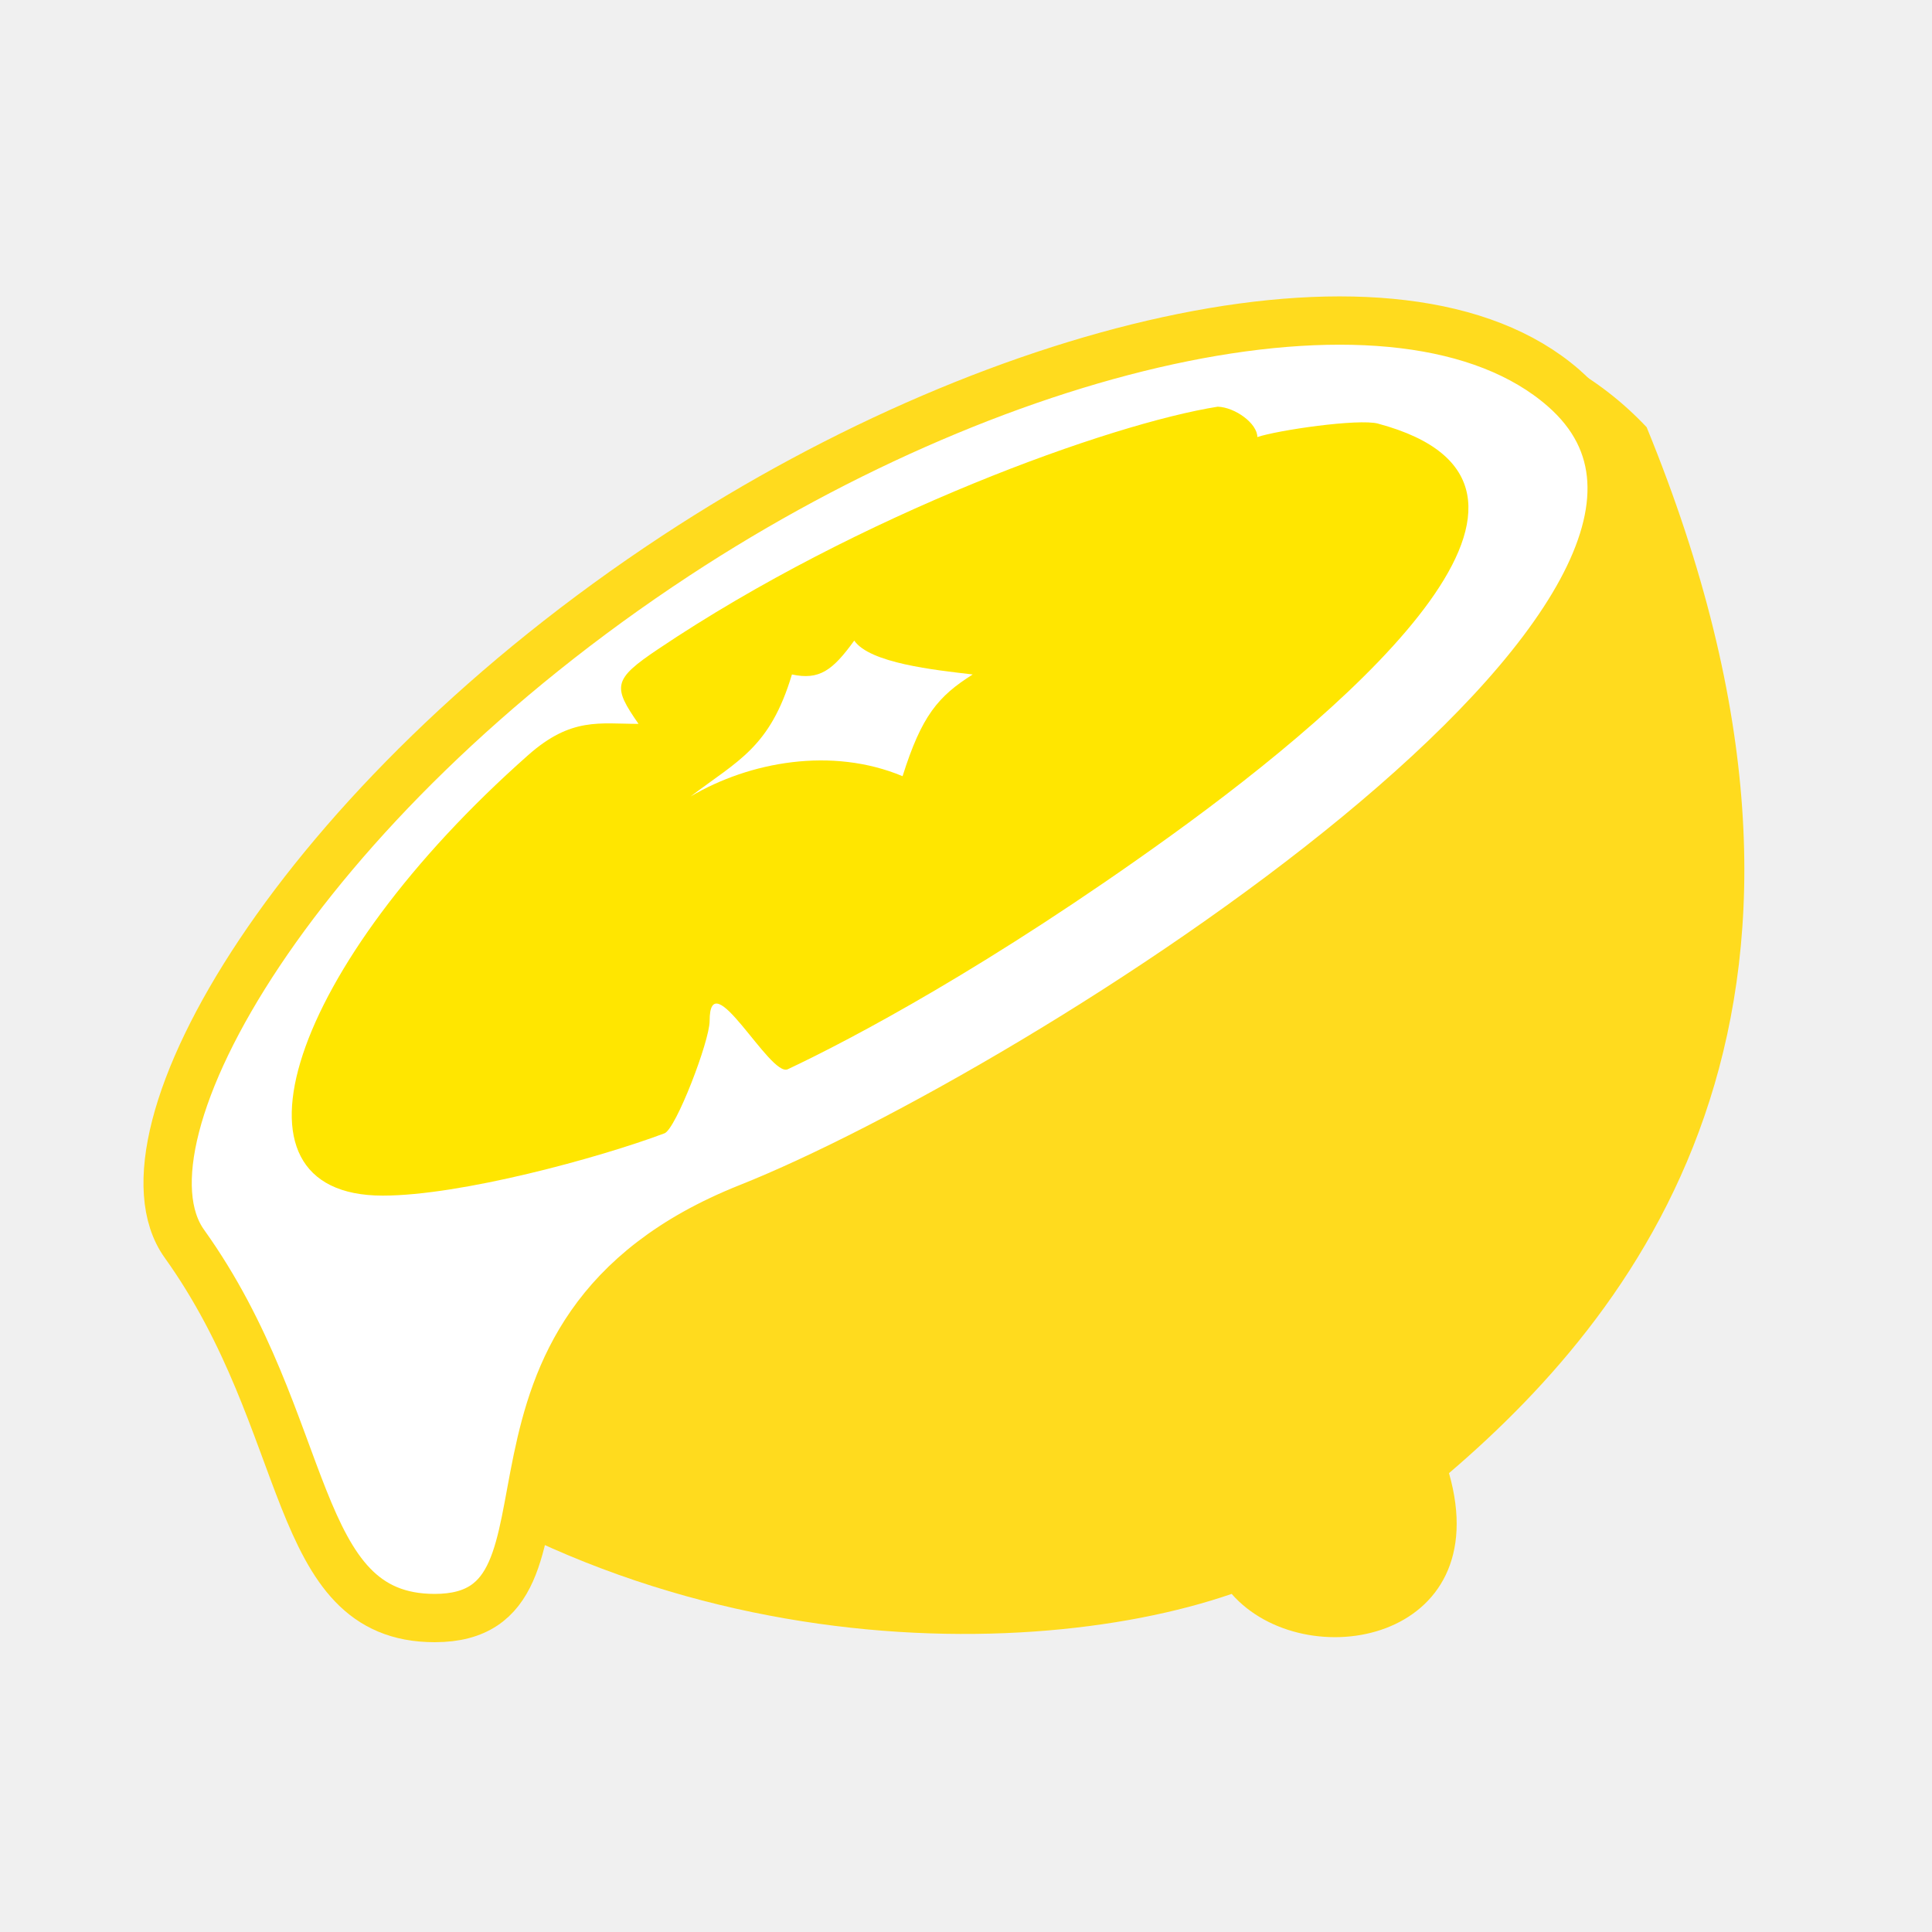
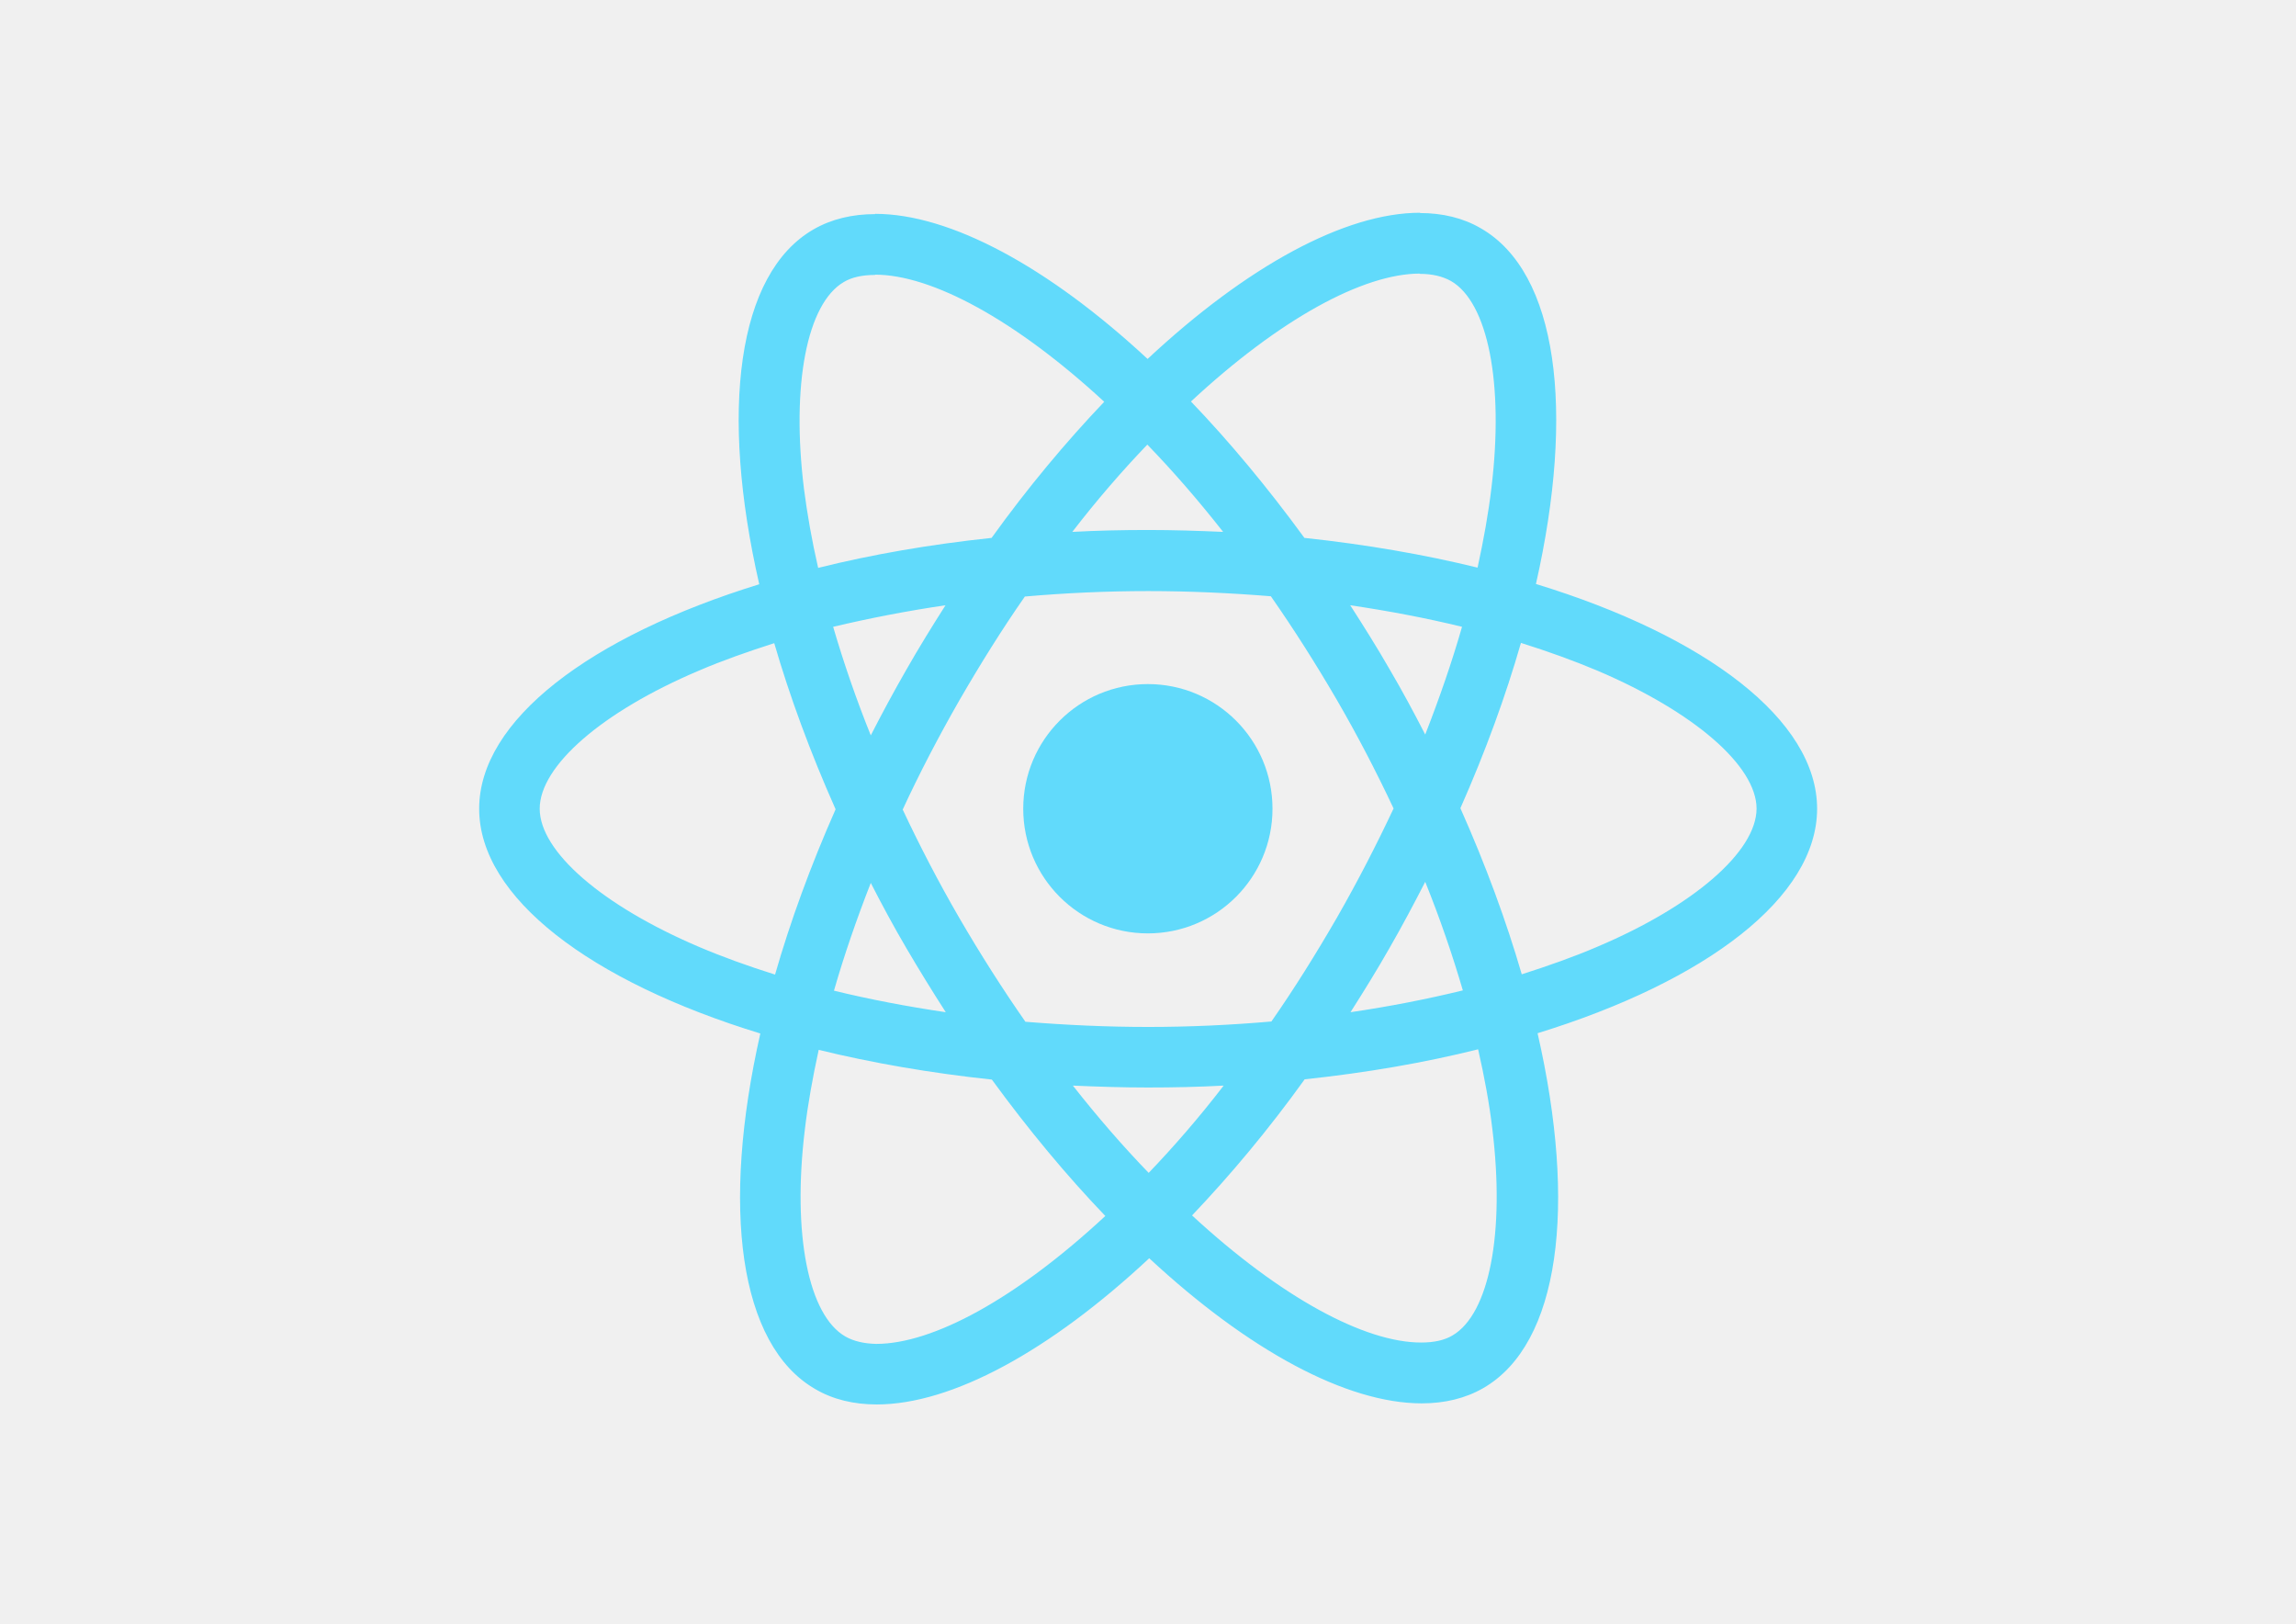
- <svg xmlns="http://www.w3.org/2000/svg" width="40" height="40" fill="none">
-   <path d="M34.092 8.845C38.929 20.652 34.092 27 30 30.5c1 3.5-2.986 4.222-4.5 2.5-4.457 1.537-13.512 1.487-20-5C2 24.5 4.73 16.714 14 11.5c8-4.5 16-7 20.092-2.655Z" fill="#FFDB1E" />
-   <path d="M14 11.5c6.848-4.497 15.025-6.38 18.368-3.47C37.5 12.5 21.5 22.612 15.5 25c-6.5 2.587-3 8.5-6.5 8.5-3 0-2.5-4-5.183-7.75C2.232 23.535 6.16 16.648 14 11.5Z" fill="#fff" stroke="#FFDB1E" />
-   <path d="M28.535 8.772c4.645 1.25-.365 5.695-4.303 8.536-3.732 2.692-6.606 4.21-7.923 4.83-.366.173-1.617-2.252-1.617-1 0 .417-.7 2.238-.934 2.326-1.365.512-4.223 1.29-5.835 1.29-3.491 0-1.923-4.754 3.014-9.122.892-.789 1.478-.645 2.283-.645-.537-.773-.534-.917.403-1.546C17.79 10.64 23 8.77 25.212 8.42c.366.014.82.35.82.629.41-.14 2.095-.388 2.503-.278Z" fill="#FFE600" />
-   <path d="M14.297 16.49c.985-.747 1.644-1.01 2.099-2.526.566.121.841-.08 1.29-.701.324.466 1.657.608 2.453.701-.715.451-1.057.852-1.452 2.106-1.464-.611-3.167-.302-4.39.42Z" fill="#fff" />
+ <svg xmlns="http://www.w3.org/2000/svg" viewBox="0 0 841.9 595.3">
+   <g fill="#61DAFB">
+     <path d="M666.3 296.5c0-32.5-40.7-63.3-103.1-82.4 14.4-63.6 8-114.2-20.2-130.4-6.5-3.8-14.1-5.6-22.4-5.6v22.3c4.6 0 8.3.9 11.4 2.6 13.6 7.8 19.5 37.5 14.9 75.7-1.1 9.4-2.9 19.3-5.1 29.4-19.6-4.8-41-8.5-63.5-10.9-13.5-18.5-27.5-35.3-41.6-50 32.6-30.3 63.2-46.9 84-46.9V78c-27.5 0-63.5 19.6-99.9 53.6-36.4-33.8-72.4-53.2-99.9-53.2v22.3c20.7 0 51.4 16.5 84 46.6-14 14.7-28 31.4-41.3 49.9-22.6 2.4-44 6.1-63.6 11-2.3-10-4-19.7-5.2-29-4.7-38.2 1.1-67.9 14.6-75.8 3-1.8 6.9-2.6 11.5-2.6V78.5c-8.4 0-16 1.8-22.6 5.6-28.1 16.2-34.4 66.7-19.9 130.1-62.2 19.2-102.7 49.9-102.7 82.3 0 32.5 40.7 63.3 103.1 82.4-14.4 63.6-8 114.2 20.2 130.4 6.5 3.8 14.1 5.6 22.5 5.6 27.5 0 63.5-19.6 99.9-53.6 36.4 33.8 72.4 53.2 99.9 53.2 8.4 0 16-1.8 22.6-5.6 28.1-16.2 34.4-66.7 19.9-130.1 62-19.1 102.5-49.9 102.5-82.3zm-130.2-66.7c-3.7 12.9-8.3 26.2-13.5 39.5-4.1-8-8.4-16-13.1-24-4.6-8-9.5-15.8-14.4-23.4 14.2 2.1 27.9 4.7 41 7.9zm-45.8 106.5c-7.8 13.5-15.8 26.3-24.1 38.2-14.9 1.3-30 2-45.2 2-15.1 0-30.2-.7-45-1.9-8.3-11.9-16.4-24.6-24.2-38-7.6-13.1-14.5-26.4-20.8-39.8 6.2-13.4 13.2-26.8 20.7-39.9 7.8-13.5 15.8-26.3 24.1-38.2 14.9-1.3 30-2 45.2-2 15.1 0 30.2.7 45 1.9 8.3 11.9 16.4 24.6 24.2 38 7.6 13.1 14.5 26.4 20.8 39.8-6.3 13.4-13.2 26.8-20.7 39.9zm32.3-13c5.4 13.4 10 26.8 13.8 39.8-13.1 3.2-26.9 5.9-41.2 8 4.9-7.7 9.8-15.6 14.4-23.7 4.6-8 8.9-16.1 13-24.1zM421.2 430c-9.3-9.6-18.6-20.3-27.8-32 9 .4 18.2.7 27.5.7 9.4 0 18.7-.2 27.8-.7-9 11.7-18.3 22.4-27.5 32zm-74.4-58.9c-14.2-2.1-27.9-4.7-41-7.9 3.7-12.9 8.3-26.2 13.5-39.5 4.1 8 8.4 16 13.1 24 4.7 8 9.5 15.8 14.4 23.4zM420.7 163c9.3 9.6 18.6 20.3 27.8 32-9-.4-18.2-.7-27.5-.7-9.4 0-18.7.2-27.8.7 9-11.7 18.3-22.4 27.5-32zm-74 58.9c-4.9 7.7-9.8 15.6-14.4 23.7-4.6 8-8.9 16-13 24-5.4-13.4-10-26.8-13.8-39.8 13.1-3.1 26.9-5.8 41.2-7.9zm-90.5 125.2c-35.4-15.1-58.3-34.9-58.3-50.6 0-15.7 22.9-35.6 58.3-50.6 8.6-3.7 18-7 27.7-10.1 5.7 19.6 13.2 40 22.5 60.9-9.2 20.8-16.6 41.1-22.2 60.6-9.9-3.1-19.3-6.5-28-10.2zM310 490c-13.6-7.8-19.5-37.5-14.9-75.7 1.1-9.4 2.9-19.3 5.1-29.4 19.6 4.8 41 8.5 63.5 10.9 13.5 18.5 27.5 35.3 41.6 50-32.6 30.3-63.2 46.9-84 46.9-4.5-.1-8.3-1-11.3-2.7zm237.2-76.2c4.7 38.2-1.1 67.9-14.6 75.8-3 1.8-6.9 2.6-11.5 2.6-20.7 0-51.4-16.5-84-46.6 14-14.7 28-31.4 41.3-49.9 22.6-2.4 44-6.1 63.6-11 2.3 10.1 4.1 19.8 5.2 29.1zm38.5-66.7c-8.6 3.7-18 7-27.7 10.1-5.7-19.6-13.2-40-22.5-60.9 9.2-20.8 16.6-41.1 22.2-60.6 9.9 3.1 19.3 6.5 28.1 10.2 35.4 15.1 58.3 34.9 58.3 50.6-.1 15.7-23 35.6-58.4 50.6zM320.8 78.4z" />
+     <circle cx="420.9" cy="296.5" r="45.7" />
+     <path d="M520.5 78.1z" />
+   </g>
</svg>
